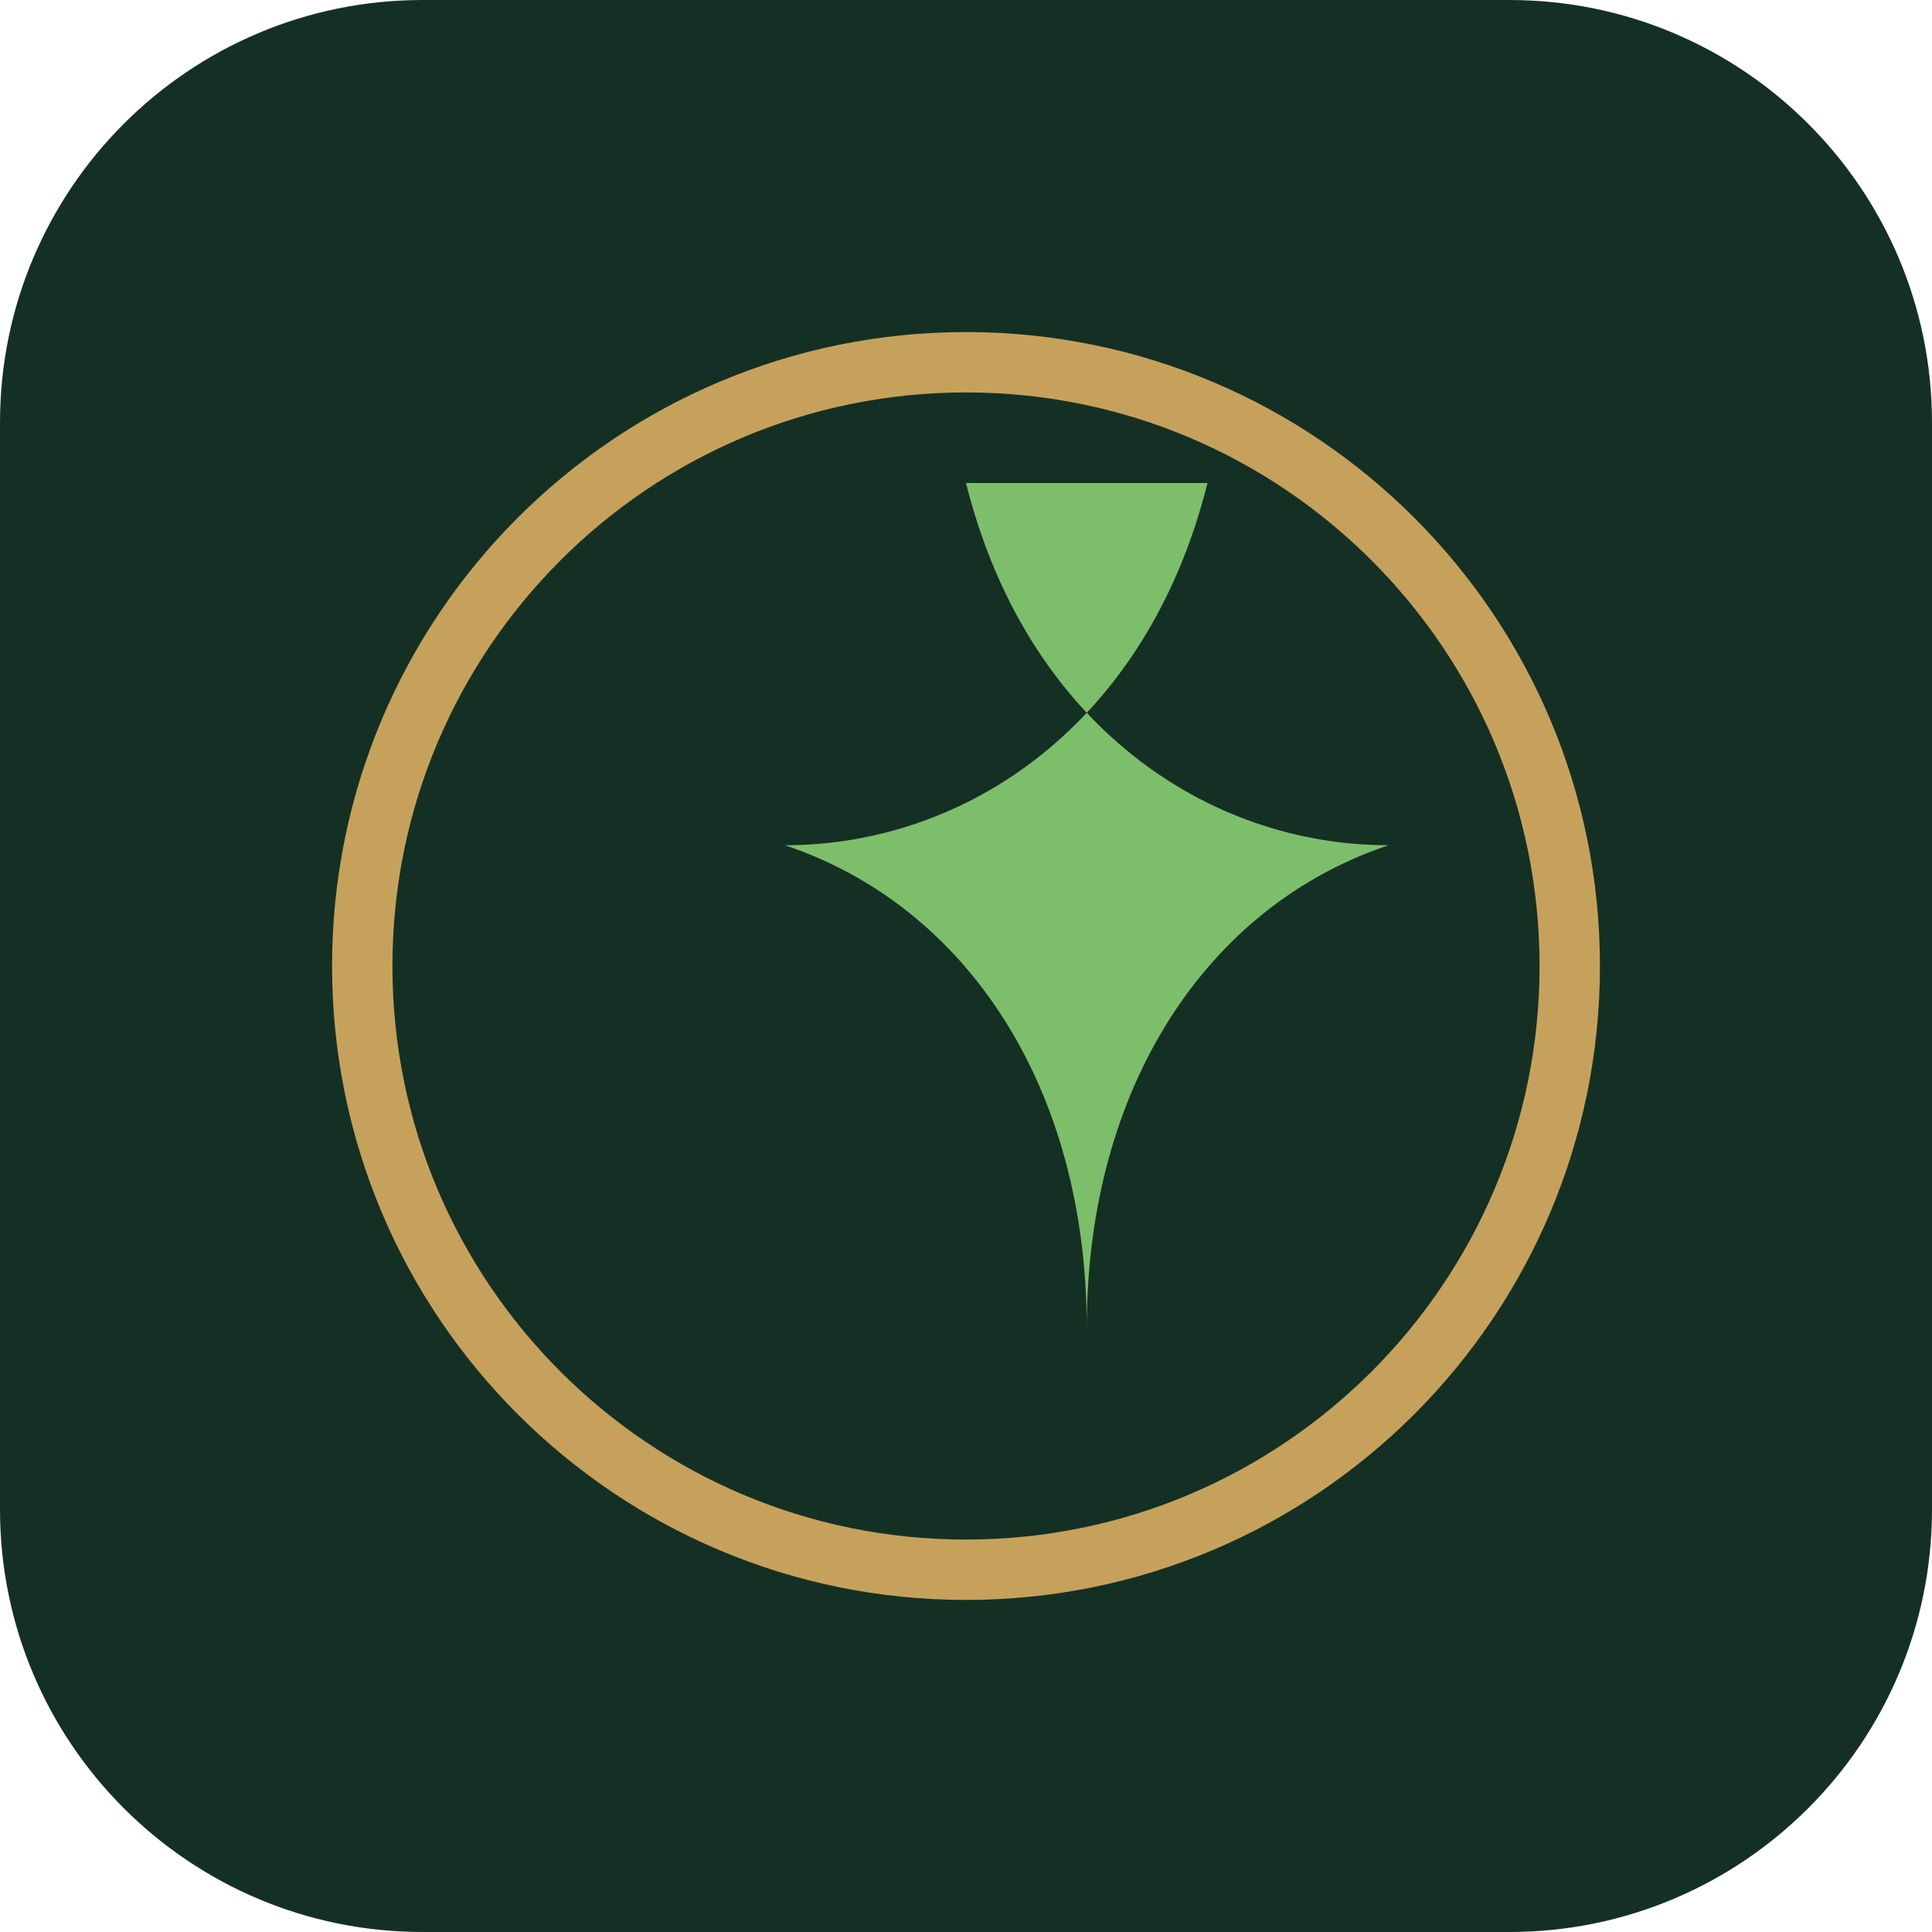
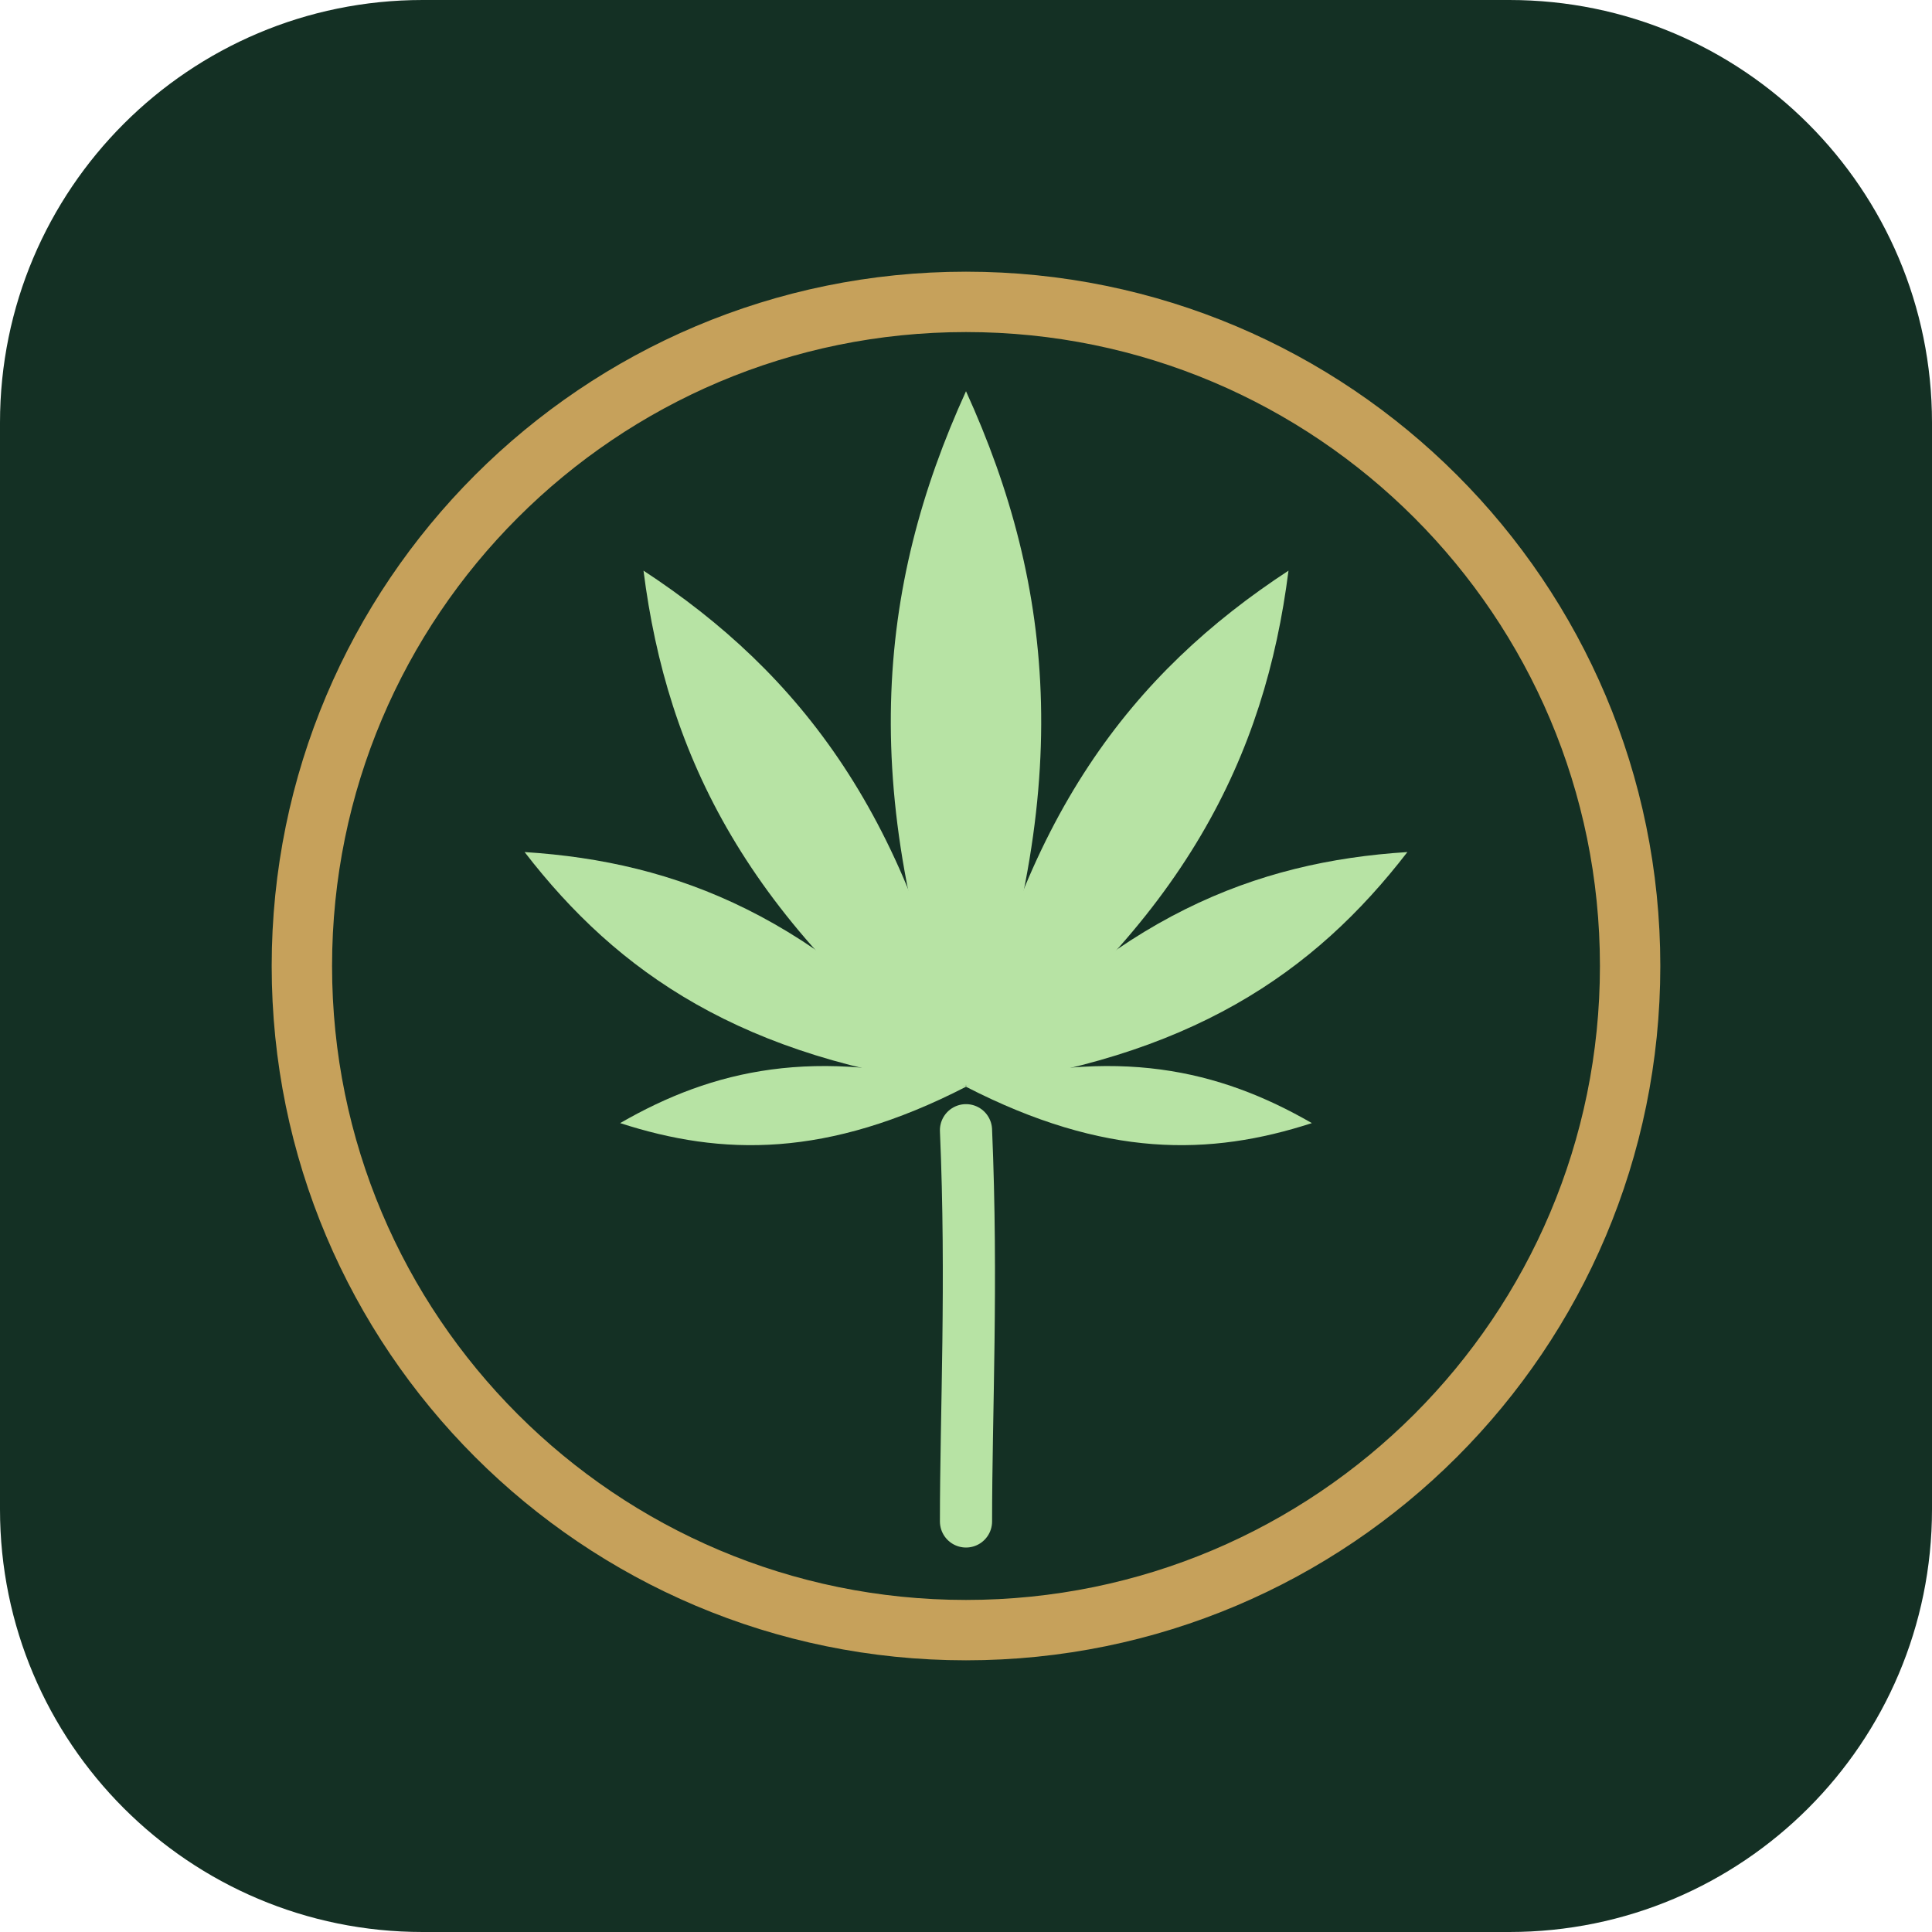
<svg xmlns="http://www.w3.org/2000/svg" viewBox="0 0 64 64">
  <rect width="64" height="64" rx="14" fill="#143024" />
-   <circle cx="32" cy="32" r="20" fill="none" stroke="#c6a15b" stroke-width="2" />
-   <path d="M32 16c2 8 8 12 14 12-6 2-10 8-10 16 0-8-4-14-10-16 6 0 12-4 14-12z" fill="#7dbe6a" />
+   <circle cx="32" cy="32" r="22" fill="none" stroke="#c6a15b" stroke-width="2" />
+   <g fill="#b7e3a4" transform="translate(32 36) scale(0.72)">
+     <path d="M0 0C-5.1-13.4-4.1-23 0-32C4.1-23 5.1-13.4 0 0" transform="rotate(0)" />
+     <path d="M0 0C-4.5-11.8-3.6-20.2 0-28C3.6-20.2 4.5-11.8 0 0" transform="rotate(-32)" />
+     <path d="M0 0C-4.5-11.8-3.6-20.2 0-28C3.6-20.2 4.5-11.8 0 0" transform="rotate(32)" />
+     <path d="M0 0C-3.7-9.7-2.9-16.6 0-23C2.9-16.6 3.7-9.7 0 0" transform="rotate(-62)" />
+     <path d="M0 0C-3.7-9.7-2.9-16.6 0-23C2.9-16.6 3.7-9.7 0 0" transform="rotate(62)" />
+     <path d="M0 0C-2.6-6.7-2-11.5 0-16C2-11.5 2.6-6.7 0 0" transform="rotate(-96)" />
+     <path d="M0 0C-2.6-6.7-2-11.5 0-16C2-11.5 2.6-6.7 0 0" transform="rotate(96)" />
+     <path d="M0 2c.3 7 0 13 0 18" fill="none" stroke="#b7e3a4" stroke-width="2.4" stroke-linecap="round" />
+   </g>
</svg>
